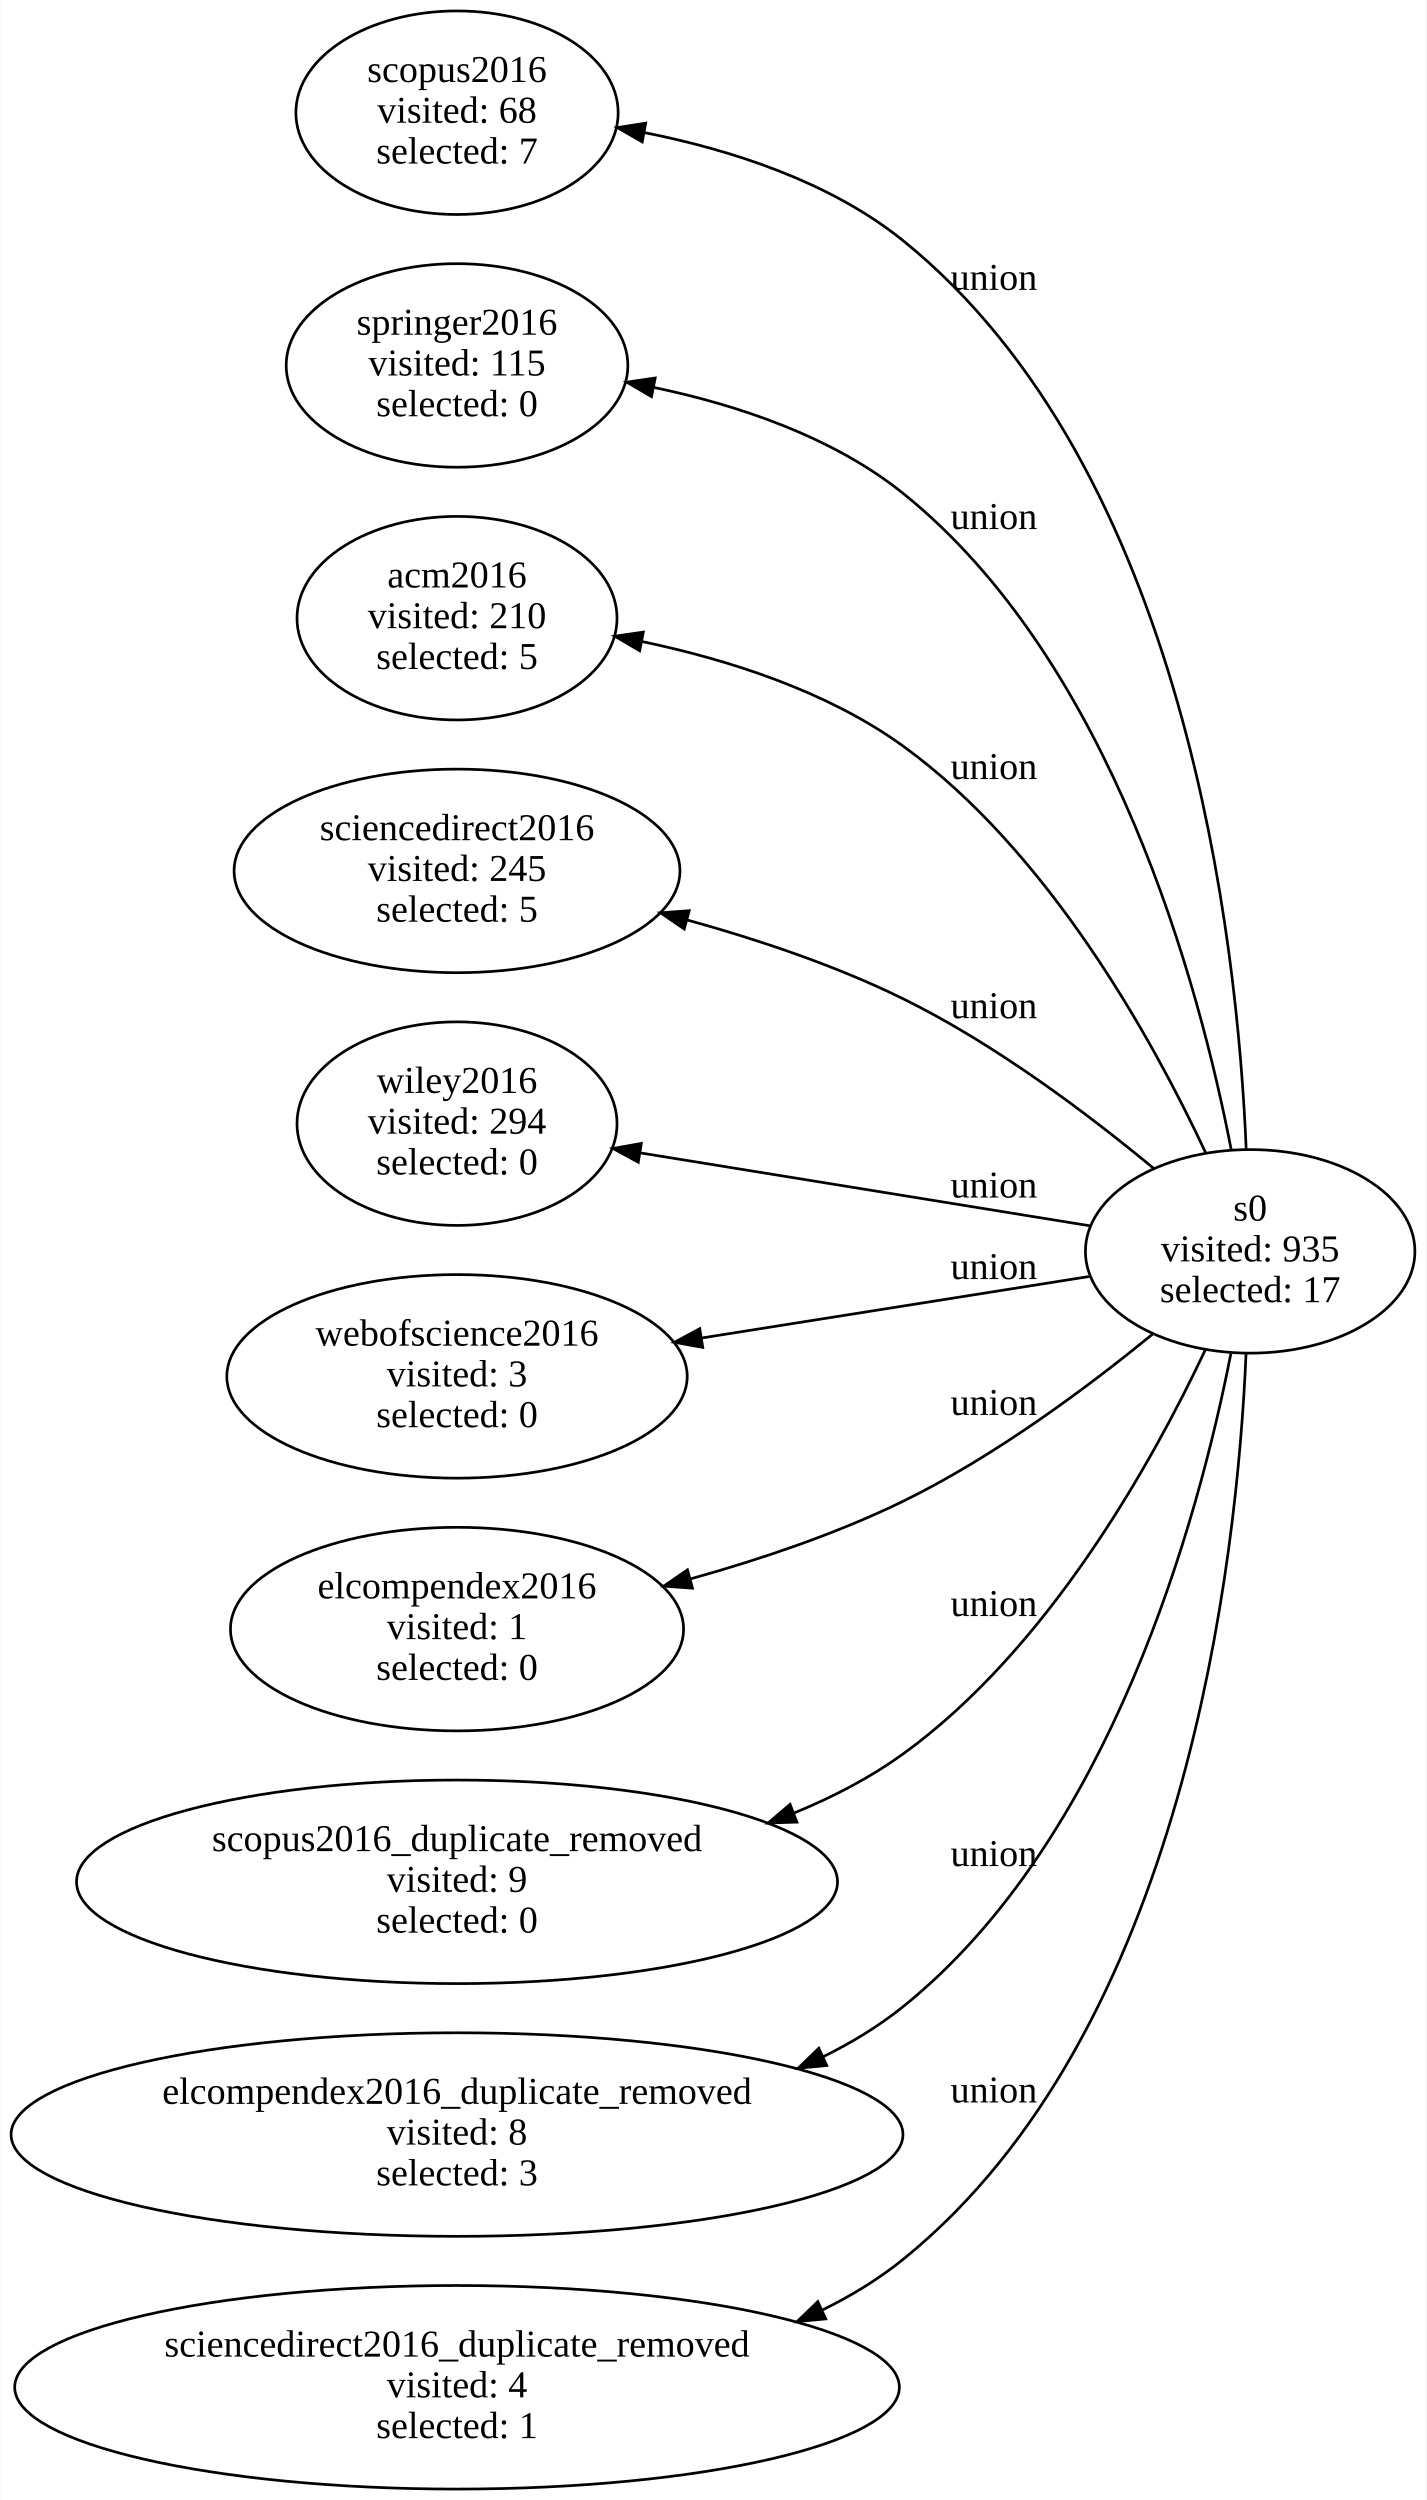
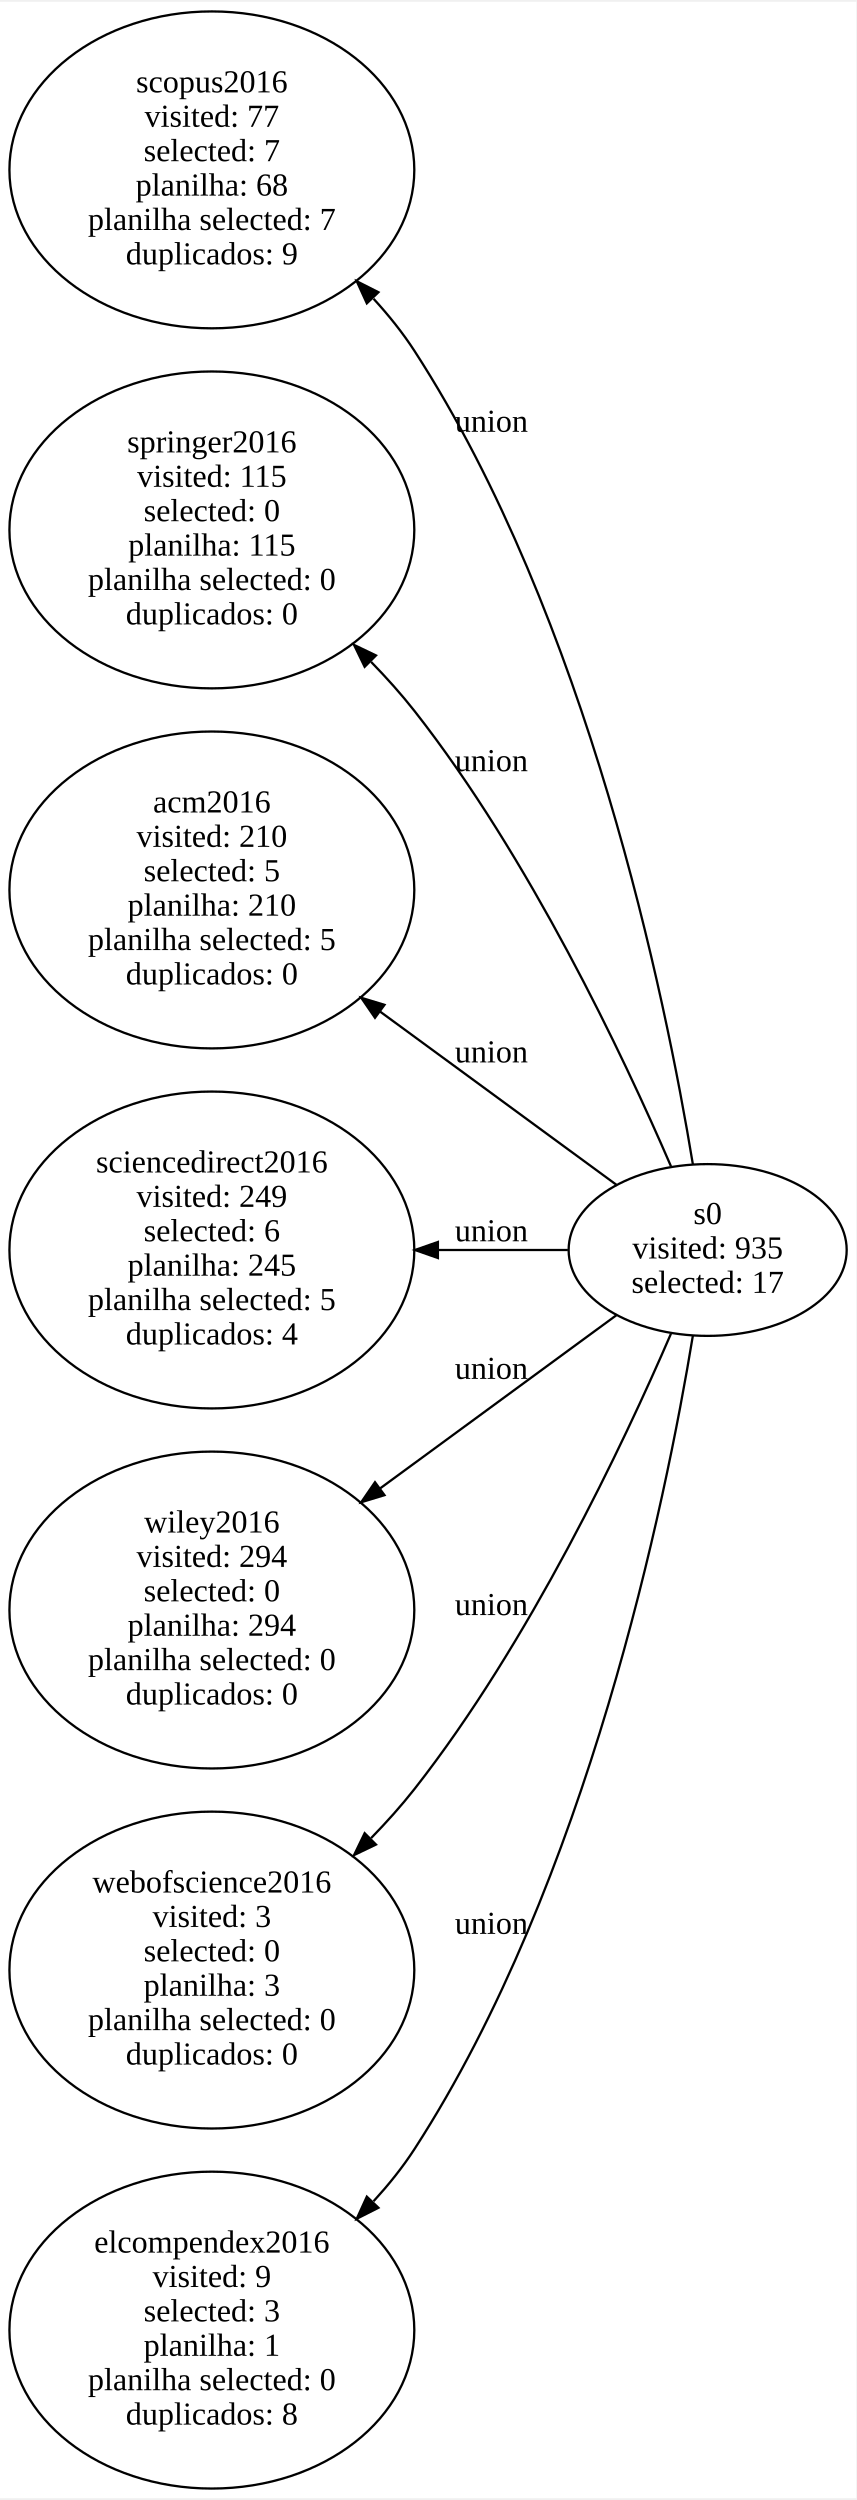
- <svg xmlns="http://www.w3.org/2000/svg" width="525pt" height="920pt" viewBox="0.00 0.00 524.72 919.95">
-   <g id="graph0" class="graph" transform="scale(1 1) rotate(0) translate(4 915.953)">
-     <polygon fill="white" stroke="none" points="-4,4 -4,-915.953 520.72,-915.953 520.72,4 -4,4" />
+ <svg xmlns="http://www.w3.org/2000/svg" width="373pt" height="1089pt" viewBox="0.00 0.00 373.40 1088.59">
+   <g id="graph0" class="graph" transform="scale(1 1) rotate(0) translate(4 1084.59)">
+     <polygon fill="white" stroke="none" points="-4,4 -4,-1084.59 369.399,-1084.59 369.399,4 -4,4" />
    <g id="node1" class="node">
-       <ellipse fill="none" stroke="black" cx="455.909" cy="-455.477" rx="60.623" ry="37.453" />
-       <text text-anchor="middle" x="455.909" y="-466.777" font-family="Times New Roman,serif" font-size="14.00">s0</text>
-       <text text-anchor="middle" x="455.909" y="-451.777" font-family="Times New Roman,serif" font-size="14.00"> visited: 935</text>
-       <text text-anchor="middle" x="455.909" y="-436.777" font-family="Times New Roman,serif" font-size="14.00"> selected: 17</text>
+       <ellipse fill="none" stroke="black" cx="304.588" cy="-540.296" rx="60.623" ry="37.453" />
+       <text text-anchor="middle" x="304.588" y="-551.596" font-family="Times New Roman,serif" font-size="14.00">s0</text>
+       <text text-anchor="middle" x="304.588" y="-536.596" font-family="Times New Roman,serif" font-size="14.00"> visited: 935</text>
+       <text text-anchor="middle" x="304.588" y="-521.596" font-family="Times New Roman,serif" font-size="14.00"> selected: 17</text>
    </g>
    <g id="node2" class="node">
-       <ellipse fill="none" stroke="black" cx="164.049" cy="-874.477" rx="59.294" ry="37.453" />
-       <text text-anchor="middle" x="164.049" y="-885.777" font-family="Times New Roman,serif" font-size="14.00">scopus2016</text>
-       <text text-anchor="middle" x="164.049" y="-870.777" font-family="Times New Roman,serif" font-size="14.00"> visited: 68</text>
-       <text text-anchor="middle" x="164.049" y="-855.777" font-family="Times New Roman,serif" font-size="14.00"> selected: 7</text>
+       <ellipse fill="none" stroke="black" cx="88.388" cy="-1011.3" rx="88.277" ry="69.094" />
+       <text text-anchor="middle" x="88.388" y="-1045.1" font-family="Times New Roman,serif" font-size="14.00">scopus2016</text>
+       <text text-anchor="middle" x="88.388" y="-1030.1" font-family="Times New Roman,serif" font-size="14.00"> visited: 77</text>
+       <text text-anchor="middle" x="88.388" y="-1015.1" font-family="Times New Roman,serif" font-size="14.00"> selected: 7</text>
+       <text text-anchor="middle" x="88.388" y="-1000.1" font-family="Times New Roman,serif" font-size="14.00"> planilha: 68</text>
+       <text text-anchor="middle" x="88.388" y="-985.096" font-family="Times New Roman,serif" font-size="14.00"> planilha selected: 7</text>
+       <text text-anchor="middle" x="88.388" y="-970.096" font-family="Times New Roman,serif" font-size="14.00"> duplicados: 9</text>
    </g>
    <g id="edge1" class="edge">
-       <path fill="none" stroke="black" d="M454.443,-493.072C451.275,-569.617 432.325,-743.407 328.098,-827.477 301.199,-849.173 264.717,-860.854 233.082,-867.143" />
-       <polygon fill="black" stroke="black" points="232.199,-863.747 222.999,-869.001 233.468,-870.631 232.199,-863.747" />
-       <text text-anchor="middle" x="361.598" y="-809.277" font-family="Times New Roman,serif" font-size="14.00">union</text>
+       <path fill="none" stroke="black" d="M298.142,-577.637C286.117,-650.749 252.163,-815.795 176.777,-932.296 171.636,-940.241 165.499,-947.894 158.895,-955.101" />
+       <polygon fill="black" stroke="black" points="155.964,-953.1 151.569,-962.74 161.016,-957.945 155.964,-953.1" />
+       <text text-anchor="middle" x="210.277" y="-897.096" font-family="Times New Roman,serif" font-size="14.00">union</text>
    </g>
    <g id="node3" class="node">
-       <ellipse fill="none" stroke="black" cx="164.049" cy="-781.477" rx="62.865" ry="37.453" />
-       <text text-anchor="middle" x="164.049" y="-792.777" font-family="Times New Roman,serif" font-size="14.00">springer2016</text>
-       <text text-anchor="middle" x="164.049" y="-777.777" font-family="Times New Roman,serif" font-size="14.00"> visited: 115</text>
-       <text text-anchor="middle" x="164.049" y="-762.777" font-family="Times New Roman,serif" font-size="14.00"> selected: 0</text>
+       <ellipse fill="none" stroke="black" cx="88.388" cy="-854.296" rx="88.277" ry="69.094" />
+       <text text-anchor="middle" x="88.388" y="-888.096" font-family="Times New Roman,serif" font-size="14.00">springer2016</text>
+       <text text-anchor="middle" x="88.388" y="-873.096" font-family="Times New Roman,serif" font-size="14.00"> visited: 115</text>
+       <text text-anchor="middle" x="88.388" y="-858.096" font-family="Times New Roman,serif" font-size="14.00"> selected: 0</text>
+       <text text-anchor="middle" x="88.388" y="-843.096" font-family="Times New Roman,serif" font-size="14.00"> planilha: 115</text>
+       <text text-anchor="middle" x="88.388" y="-828.096" font-family="Times New Roman,serif" font-size="14.00"> planilha selected: 0</text>
+       <text text-anchor="middle" x="88.388" y="-813.096" font-family="Times New Roman,serif" font-size="14.00"> duplicados: 0</text>
    </g>
    <g id="edge2" class="edge">
-       <path fill="none" stroke="black" d="M448.96,-492.753C437.244,-553.314 405.27,-672.524 328.098,-734.477 302.082,-755.362 267.177,-766.966 236.338,-773.414" />
-       <polygon fill="black" stroke="black" points="235.632,-769.986 226.485,-775.332 236.97,-776.857 235.632,-769.986" />
-       <text text-anchor="middle" x="361.598" y="-721.277" font-family="Times New Roman,serif" font-size="14.00">union</text>
+       <path fill="none" stroke="black" d="M288.577,-576.818C267.728,-625.09 226.858,-711.47 176.777,-775.296 171.028,-782.623 164.56,-789.842 157.811,-796.76" />
+       <polygon fill="black" stroke="black" points="155.015,-794.605 150.397,-804.14 159.953,-799.566 155.015,-794.605" />
+       <text text-anchor="middle" x="210.277" y="-749.096" font-family="Times New Roman,serif" font-size="14.00">union</text>
    </g>
    <g id="node4" class="node">
-       <ellipse fill="none" stroke="black" cx="164.049" cy="-688.477" rx="58.88" ry="37.453" />
-       <text text-anchor="middle" x="164.049" y="-699.777" font-family="Times New Roman,serif" font-size="14.00">acm2016</text>
-       <text text-anchor="middle" x="164.049" y="-684.777" font-family="Times New Roman,serif" font-size="14.00"> visited: 210</text>
-       <text text-anchor="middle" x="164.049" y="-669.777" font-family="Times New Roman,serif" font-size="14.00"> selected: 5</text>
+       <ellipse fill="none" stroke="black" cx="88.388" cy="-697.296" rx="88.277" ry="69.094" />
+       <text text-anchor="middle" x="88.388" y="-731.096" font-family="Times New Roman,serif" font-size="14.00">acm2016</text>
+       <text text-anchor="middle" x="88.388" y="-716.096" font-family="Times New Roman,serif" font-size="14.00"> visited: 210</text>
+       <text text-anchor="middle" x="88.388" y="-701.096" font-family="Times New Roman,serif" font-size="14.00"> selected: 5</text>
+       <text text-anchor="middle" x="88.388" y="-686.096" font-family="Times New Roman,serif" font-size="14.00"> planilha: 210</text>
+       <text text-anchor="middle" x="88.388" y="-671.096" font-family="Times New Roman,serif" font-size="14.00"> planilha selected: 5</text>
+       <text text-anchor="middle" x="88.388" y="-656.096" font-family="Times New Roman,serif" font-size="14.00"> duplicados: 0</text>
    </g>
    <g id="edge3" class="edge">
-       <path fill="none" stroke="black" d="M439.464,-491.903C419.729,-534.094 381.602,-602.75 328.098,-641.477 300.104,-661.739 263.53,-673.3 232.117,-679.881" />
-       <polygon fill="black" stroke="black" points="231.253,-676.483 222.116,-681.847 232.604,-683.352 231.253,-676.483" />
-       <text text-anchor="middle" x="361.598" y="-629.277" font-family="Times New Roman,serif" font-size="14.00">union</text>
+       <path fill="none" stroke="black" d="M264.798,-568.728C236.114,-589.752 196.21,-619 161.708,-644.289" />
+       <polygon fill="black" stroke="black" points="159.519,-641.554 153.523,-650.289 163.657,-647.2 159.519,-641.554" />
+       <text text-anchor="middle" x="210.277" y="-622.096" font-family="Times New Roman,serif" font-size="14.00">union</text>
    </g>
    <g id="node5" class="node">
-       <ellipse fill="none" stroke="black" cx="164.049" cy="-595.477" rx="82.049" ry="37.453" />
-       <text text-anchor="middle" x="164.049" y="-606.777" font-family="Times New Roman,serif" font-size="14.00">sciencedirect2016</text>
-       <text text-anchor="middle" x="164.049" y="-591.777" font-family="Times New Roman,serif" font-size="14.00"> visited: 245</text>
-       <text text-anchor="middle" x="164.049" y="-576.777" font-family="Times New Roman,serif" font-size="14.00"> selected: 5</text>
+       <ellipse fill="none" stroke="black" cx="88.388" cy="-540.296" rx="88.277" ry="69.094" />
+       <text text-anchor="middle" x="88.388" y="-574.096" font-family="Times New Roman,serif" font-size="14.00">sciencedirect2016</text>
+       <text text-anchor="middle" x="88.388" y="-559.096" font-family="Times New Roman,serif" font-size="14.00"> visited: 249</text>
+       <text text-anchor="middle" x="88.388" y="-544.096" font-family="Times New Roman,serif" font-size="14.00"> selected: 6</text>
+       <text text-anchor="middle" x="88.388" y="-529.096" font-family="Times New Roman,serif" font-size="14.00"> planilha: 245</text>
+       <text text-anchor="middle" x="88.388" y="-514.096" font-family="Times New Roman,serif" font-size="14.00"> planilha selected: 5</text>
+       <text text-anchor="middle" x="88.388" y="-499.096" font-family="Times New Roman,serif" font-size="14.00"> duplicados: 4</text>
    </g>
    <g id="edge4" class="edge">
-       <path fill="none" stroke="black" d="M420.472,-485.948C396.12,-506.135 361.912,-531.861 328.098,-548.477 303.363,-560.63 274.933,-570.178 248.811,-577.4" />
-       <polygon fill="black" stroke="black" points="247.675,-574.081 238.925,-580.055 249.491,-580.842 247.675,-574.081" />
-       <text text-anchor="middle" x="361.598" y="-541.277" font-family="Times New Roman,serif" font-size="14.00">union</text>
+       <path fill="none" stroke="black" d="M243.637,-540.296C226.036,-540.296 206.312,-540.296 187.004,-540.296" />
+       <polygon fill="black" stroke="black" points="186.957,-536.797 176.957,-540.296 186.957,-543.797 186.957,-536.797" />
+       <text text-anchor="middle" x="210.277" y="-544.096" font-family="Times New Roman,serif" font-size="14.00">union</text>
    </g>
    <g id="node6" class="node">
-       <ellipse fill="none" stroke="black" cx="164.049" cy="-502.477" rx="58.88" ry="37.453" />
-       <text text-anchor="middle" x="164.049" y="-513.777" font-family="Times New Roman,serif" font-size="14.00">wiley2016</text>
-       <text text-anchor="middle" x="164.049" y="-498.777" font-family="Times New Roman,serif" font-size="14.00"> visited: 294</text>
-       <text text-anchor="middle" x="164.049" y="-483.777" font-family="Times New Roman,serif" font-size="14.00"> selected: 0</text>
+       <ellipse fill="none" stroke="black" cx="88.388" cy="-383.296" rx="88.277" ry="69.094" />
+       <text text-anchor="middle" x="88.388" y="-417.096" font-family="Times New Roman,serif" font-size="14.00">wiley2016</text>
+       <text text-anchor="middle" x="88.388" y="-402.096" font-family="Times New Roman,serif" font-size="14.00"> visited: 294</text>
+       <text text-anchor="middle" x="88.388" y="-387.096" font-family="Times New Roman,serif" font-size="14.00"> selected: 0</text>
+       <text text-anchor="middle" x="88.388" y="-372.096" font-family="Times New Roman,serif" font-size="14.00"> planilha: 294</text>
+       <text text-anchor="middle" x="88.388" y="-357.096" font-family="Times New Roman,serif" font-size="14.00"> planilha selected: 0</text>
+       <text text-anchor="middle" x="88.388" y="-342.096" font-family="Times New Roman,serif" font-size="14.00"> duplicados: 0</text>
    </g>
    <g id="edge5" class="edge">
-       <path fill="none" stroke="black" d="M396.948,-464.875C349.188,-472.619 281.432,-483.605 231.487,-491.704" />
-       <polygon fill="black" stroke="black" points="230.74,-488.279 221.43,-493.335 231.861,-495.189 230.74,-488.279" />
-       <text text-anchor="middle" x="361.598" y="-475.277" font-family="Times New Roman,serif" font-size="14.00">union</text>
+       <path fill="none" stroke="black" d="M264.798,-511.865C236.114,-490.841 196.21,-461.592 161.708,-436.304" />
+       <polygon fill="black" stroke="black" points="163.657,-433.393 153.523,-430.304 159.519,-439.039 163.657,-433.393" />
+       <text text-anchor="middle" x="210.277" y="-484.096" font-family="Times New Roman,serif" font-size="14.00">union</text>
    </g>
    <g id="node7" class="node">
-       <ellipse fill="none" stroke="black" cx="164.049" cy="-409.477" rx="84.706" ry="37.453" />
-       <text text-anchor="middle" x="164.049" y="-420.777" font-family="Times New Roman,serif" font-size="14.00">webofscience2016</text>
-       <text text-anchor="middle" x="164.049" y="-405.777" font-family="Times New Roman,serif" font-size="14.00"> visited: 3</text>
-       <text text-anchor="middle" x="164.049" y="-390.777" font-family="Times New Roman,serif" font-size="14.00"> selected: 0</text>
+       <ellipse fill="none" stroke="black" cx="88.388" cy="-226.296" rx="88.277" ry="69.094" />
+       <text text-anchor="middle" x="88.388" y="-260.096" font-family="Times New Roman,serif" font-size="14.00">webofscience2016</text>
+       <text text-anchor="middle" x="88.388" y="-245.096" font-family="Times New Roman,serif" font-size="14.00"> visited: 3</text>
+       <text text-anchor="middle" x="88.388" y="-230.096" font-family="Times New Roman,serif" font-size="14.00"> selected: 0</text>
+       <text text-anchor="middle" x="88.388" y="-215.096" font-family="Times New Roman,serif" font-size="14.00"> planilha: 3</text>
+       <text text-anchor="middle" x="88.388" y="-200.096" font-family="Times New Roman,serif" font-size="14.00"> planilha selected: 0</text>
+       <text text-anchor="middle" x="88.388" y="-185.096" font-family="Times New Roman,serif" font-size="14.00"> duplicados: 0</text>
    </g>
    <g id="edge6" class="edge">
-       <path fill="none" stroke="black" d="M396.948,-446.278C356.083,-439.793 300.579,-430.985 254.117,-423.612" />
-       <polygon fill="black" stroke="black" points="254.471,-420.124 244.046,-422.013 253.373,-427.037 254.471,-420.124" />
-       <text text-anchor="middle" x="361.598" y="-445.277" font-family="Times New Roman,serif" font-size="14.00">union</text>
+       <path fill="none" stroke="black" d="M288.577,-503.774C267.728,-455.503 226.858,-369.123 176.777,-305.296 171.028,-297.97 164.56,-290.751 157.811,-283.833" />
+       <polygon fill="black" stroke="black" points="159.953,-281.027 150.397,-276.453 155.015,-285.988 159.953,-281.027" />
+       <text text-anchor="middle" x="210.277" y="-381.096" font-family="Times New Roman,serif" font-size="14.00">union</text>
    </g>
    <g id="node8" class="node">
-       <ellipse fill="none" stroke="black" cx="164.049" cy="-316.477" rx="83.377" ry="37.453" />
-       <text text-anchor="middle" x="164.049" y="-327.777" font-family="Times New Roman,serif" font-size="14.00">elcompendex2016</text>
-       <text text-anchor="middle" x="164.049" y="-312.777" font-family="Times New Roman,serif" font-size="14.00"> visited: 1</text>
-       <text text-anchor="middle" x="164.049" y="-297.777" font-family="Times New Roman,serif" font-size="14.00"> selected: 0</text>
+       <ellipse fill="none" stroke="black" cx="88.388" cy="-69.296" rx="88.277" ry="69.094" />
+       <text text-anchor="middle" x="88.388" y="-103.096" font-family="Times New Roman,serif" font-size="14.00">elcompendex2016</text>
+       <text text-anchor="middle" x="88.388" y="-88.097" font-family="Times New Roman,serif" font-size="14.00"> visited: 9</text>
+       <text text-anchor="middle" x="88.388" y="-73.097" font-family="Times New Roman,serif" font-size="14.00"> selected: 3</text>
+       <text text-anchor="middle" x="88.388" y="-58.096" font-family="Times New Roman,serif" font-size="14.00"> planilha: 1</text>
+       <text text-anchor="middle" x="88.388" y="-43.096" font-family="Times New Roman,serif" font-size="14.00"> planilha selected: 0</text>
+       <text text-anchor="middle" x="88.388" y="-28.096" font-family="Times New Roman,serif" font-size="14.00"> duplicados: 8</text>
    </g>
    <g id="edge7" class="edge">
-       <path fill="none" stroke="black" d="M420.153,-425.135C395.795,-405.206 361.706,-379.883 328.098,-363.477 303.684,-351.559 275.701,-342.128 249.889,-334.939" />
-       <polygon fill="black" stroke="black" points="250.681,-331.528 240.114,-332.294 248.852,-338.285 250.681,-331.528" />
-       <text text-anchor="middle" x="361.598" y="-395.277" font-family="Times New Roman,serif" font-size="14.00">union</text>
-     </g>
-     <g id="node9" class="node">
-       <ellipse fill="none" stroke="black" cx="164.049" cy="-223.477" rx="140.014" ry="37.453" />
-       <text text-anchor="middle" x="164.049" y="-234.777" font-family="Times New Roman,serif" font-size="14.00">scopus2016_duplicate_removed</text>
-       <text text-anchor="middle" x="164.049" y="-219.777" font-family="Times New Roman,serif" font-size="14.00"> visited: 9</text>
-       <text text-anchor="middle" x="164.049" y="-204.777" font-family="Times New Roman,serif" font-size="14.00"> selected: 0</text>
-     </g>
-     <g id="edge8" class="edge">
-       <path fill="none" stroke="black" d="M439.413,-419.246C419.629,-377.281 381.454,-308.995 328.098,-270.477 315.949,-261.707 302.192,-254.567 287.946,-248.754" />
-       <polygon fill="black" stroke="black" points="289.115,-245.454 278.525,-245.123 286.597,-251.986 289.115,-245.454" />
-       <text text-anchor="middle" x="361.598" y="-321.277" font-family="Times New Roman,serif" font-size="14.00">union</text>
-     </g>
-     <g id="node10" class="node">
-       <ellipse fill="none" stroke="black" cx="164.049" cy="-130.477" rx="164.098" ry="37.453" />
-       <text text-anchor="middle" x="164.049" y="-141.777" font-family="Times New Roman,serif" font-size="14.00">elcompendex2016_duplicate_removed</text>
-       <text text-anchor="middle" x="164.049" y="-126.777" font-family="Times New Roman,serif" font-size="14.00"> visited: 8</text>
-       <text text-anchor="middle" x="164.049" y="-111.777" font-family="Times New Roman,serif" font-size="14.00"> selected: 3</text>
-     </g>
-     <g id="edge9" class="edge">
-       <path fill="none" stroke="black" d="M448.813,-417.854C436.946,-357.373 404.834,-239.08 328.098,-177.477 319.214,-170.345 309.293,-164.295 298.851,-159.163" />
-       <polygon fill="black" stroke="black" points="300.102,-155.886 289.555,-154.886 297.176,-162.245 300.102,-155.886" />
-       <text text-anchor="middle" x="361.598" y="-229.277" font-family="Times New Roman,serif" font-size="14.00">union</text>
-     </g>
-     <g id="node11" class="node">
-       <ellipse fill="none" stroke="black" cx="164.049" cy="-37.477" rx="162.769" ry="37.453" />
-       <text text-anchor="middle" x="164.049" y="-48.777" font-family="Times New Roman,serif" font-size="14.00">sciencedirect2016_duplicate_removed</text>
-       <text text-anchor="middle" x="164.049" y="-33.777" font-family="Times New Roman,serif" font-size="14.00"> visited: 4</text>
-       <text text-anchor="middle" x="164.049" y="-18.777" font-family="Times New Roman,serif" font-size="14.00"> selected: 1</text>
-     </g>
-     <g id="edge10" class="edge">
-       <path fill="none" stroke="black" d="M454.402,-417.986C451.157,-341.654 432.074,-168.344 328.098,-84.477 319.141,-77.253 309.123,-71.139 298.574,-65.965" />
-       <polygon fill="black" stroke="black" points="299.73,-62.644 289.181,-61.655 296.811,-69.007 299.73,-62.644" />
-       <text text-anchor="middle" x="361.598" y="-142.277" font-family="Times New Roman,serif" font-size="14.00">union</text>
+       <path fill="none" stroke="black" d="M298.142,-502.956C286.117,-429.844 252.163,-264.798 176.777,-148.296 171.636,-140.352 165.499,-132.699 158.895,-125.492" />
+       <polygon fill="black" stroke="black" points="161.016,-122.648 151.569,-117.853 155.964,-127.493 161.016,-122.648" />
+       <text text-anchor="middle" x="210.277" y="-242.096" font-family="Times New Roman,serif" font-size="14.00">union</text>
    </g>
  </g>
</svg>
